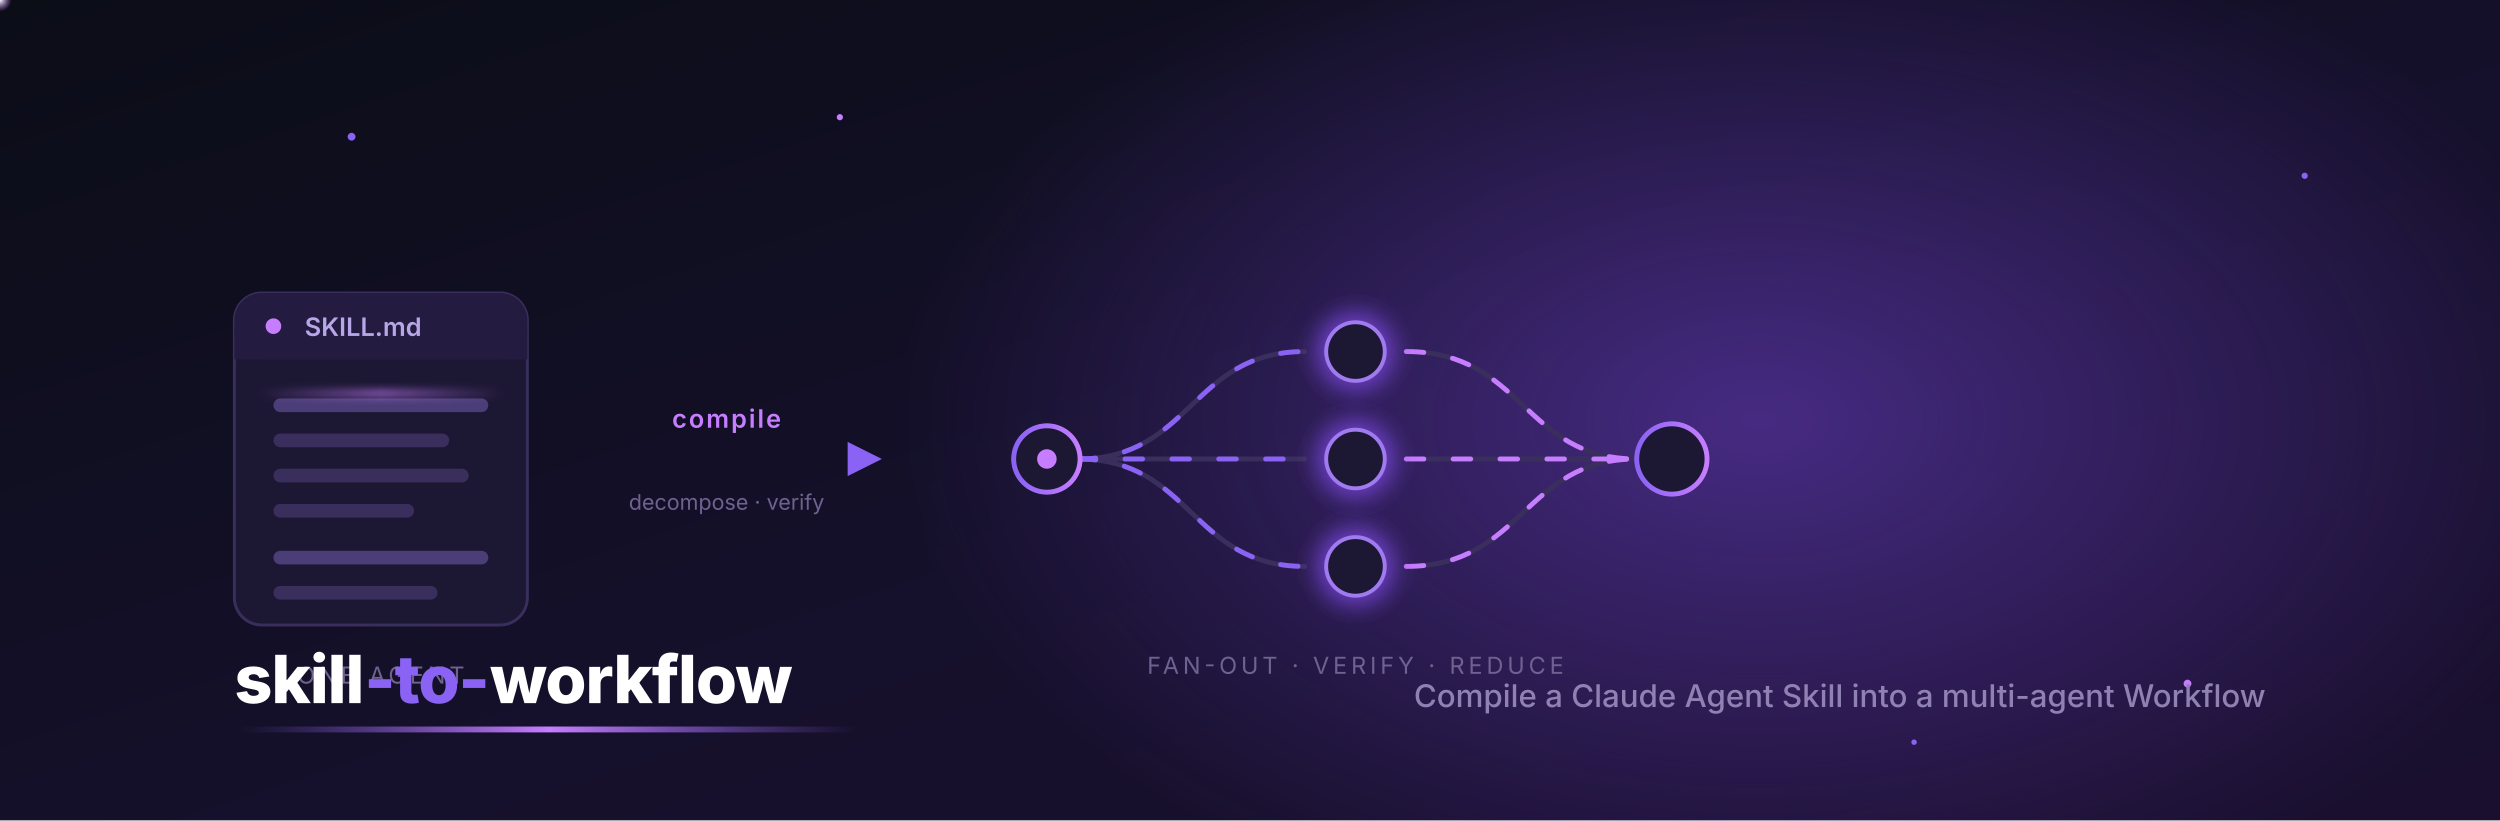
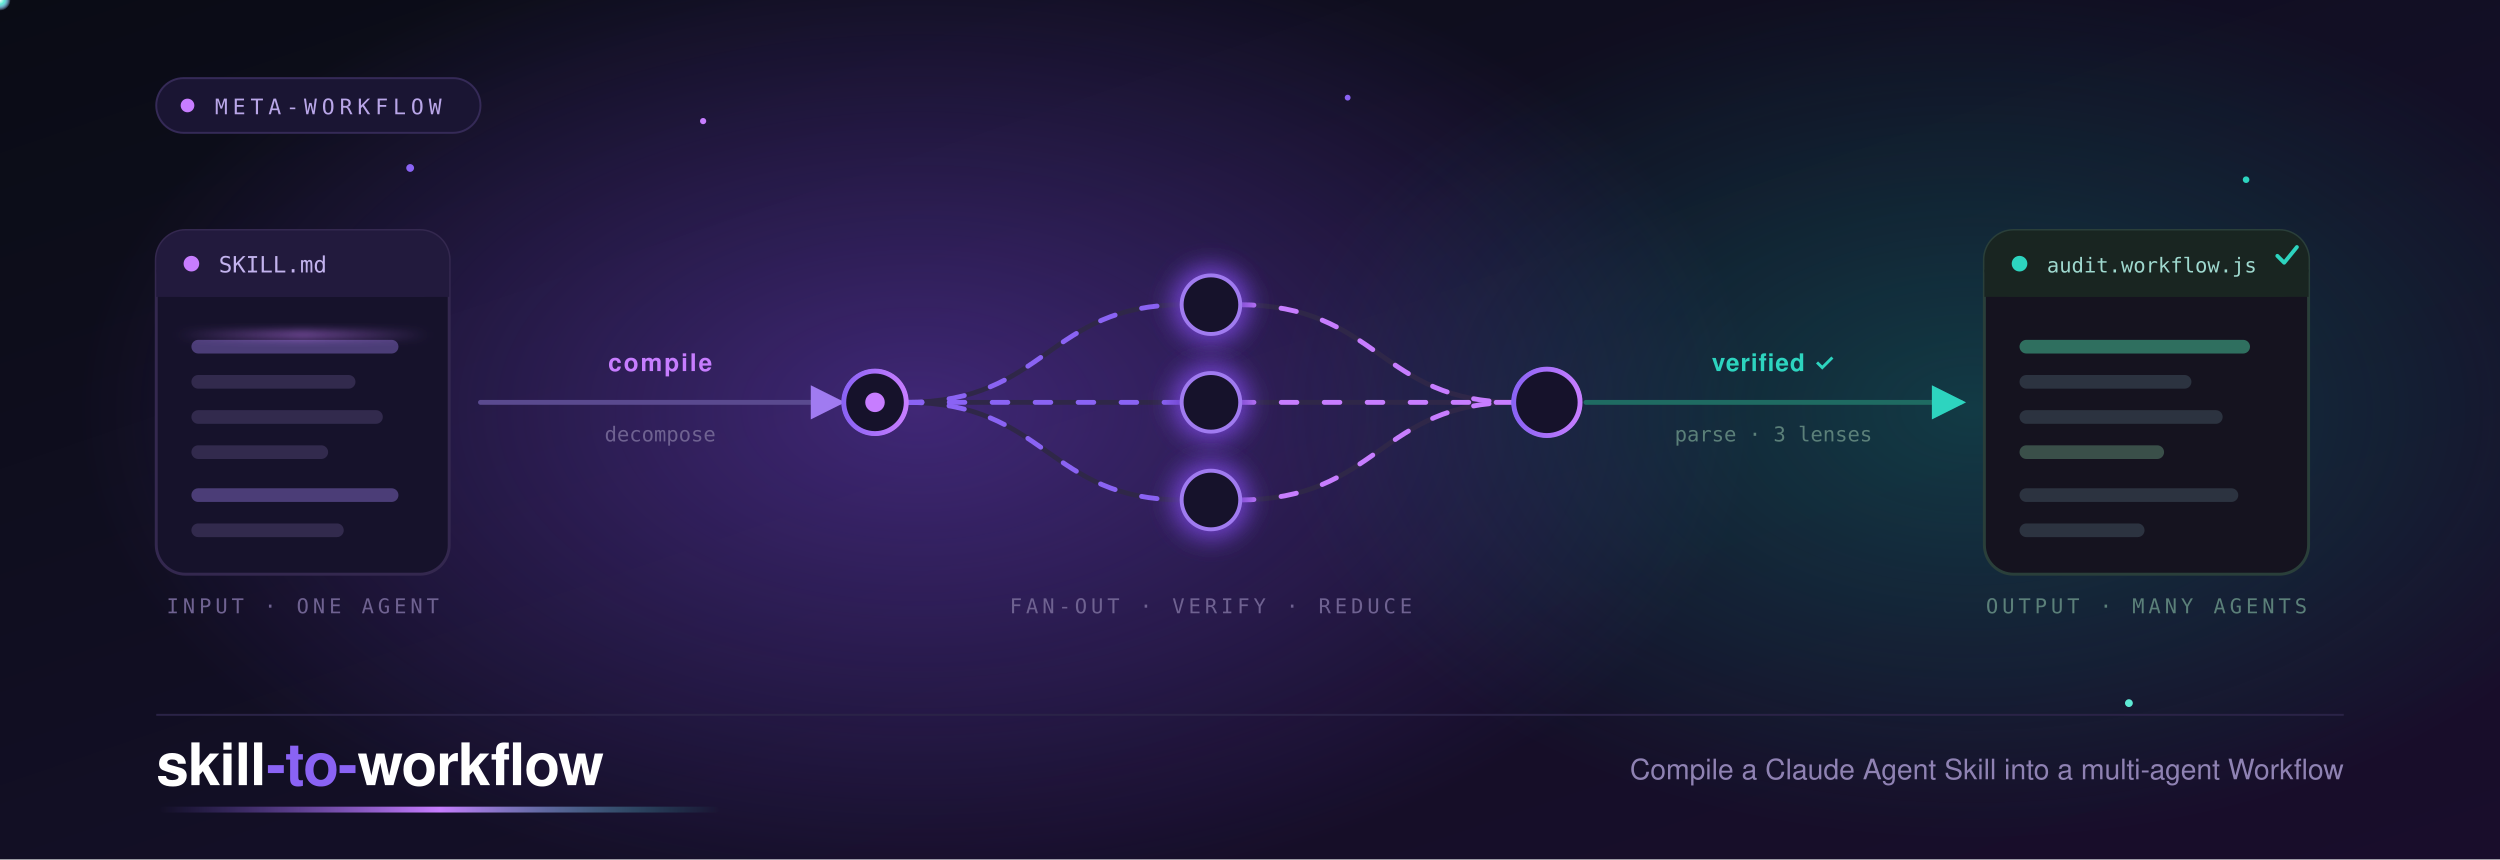
- <svg xmlns="http://www.w3.org/2000/svg" viewBox="0 0 1280 420" width="1280" height="420" font-family="-apple-system, BlinkMacSystemFont, 'Segoe UI', Inter, Roboto, Helvetica, Arial, sans-serif" role="img" aria-label="skill-to-workflow — compile a Claude Agent Skill into a multi-agent Workflow">
+ <svg xmlns="http://www.w3.org/2000/svg" viewBox="0 0 1280 440" width="1280" height="440" font-family="-apple-system, BlinkMacSystemFont, 'Segoe UI', Helvetica, Arial, sans-serif" role="img" aria-label="skill-to-workflow — compile a Claude Agent Skill into a multi-agent Workflow">
  <defs>
    <linearGradient id="bg" x1="0" y1="0" x2="1" y2="1">
-       <stop offset="0" stop-color="#0b0d17" />
-       <stop offset="0.55" stop-color="#15102b" />
-       <stop offset="1" stop-color="#1a0f2e" />
-     </linearGradient>
-     <linearGradient id="accent" x1="0" y1="0" x2="1" y2="0">
+       <stop offset="0" stop-color="#0a0c15" />
+       <stop offset="0.55" stop-color="#130f26" />
+       <stop offset="1" stop-color="#190d2b" />
+     </linearGradient>
+     <linearGradient id="violet" x1="0" y1="0" x2="1" y2="0">
      <stop offset="0" stop-color="#8a63f4" />
      <stop offset="1" stop-color="#c77dff" />
    </linearGradient>
-     <radialGradient id="glow" cx="0.5" cy="0.5" r="0.5">
-       <stop offset="0" stop-color="#6e40c9" stop-opacity="0.55" />
+     <linearGradient id="teal" x1="0" y1="0" x2="1" y2="0">
+       <stop offset="0" stop-color="#2dd4bf" />
+       <stop offset="1" stop-color="#5eead4" />
+     </linearGradient>
+     <radialGradient id="glowV" cx="0.5" cy="0.5" r="0.5">
+       <stop offset="0" stop-color="#6e40c9" stop-opacity="0.5" />
      <stop offset="1" stop-color="#6e40c9" stop-opacity="0" />
    </radialGradient>
-     <radialGradient id="dotglow" cx="0.5" cy="0.5" r="0.5">
-       <stop offset="0" stop-color="#ffffff" stop-opacity="1" />
+     <radialGradient id="glowT" cx="0.5" cy="0.5" r="0.5">
+       <stop offset="0" stop-color="#0f766e" stop-opacity="0.42" />
+       <stop offset="1" stop-color="#0f766e" stop-opacity="0" />
+     </radialGradient>
+     <radialGradient id="pulseV" cx="0.5" cy="0.5" r="0.5">
+       <stop offset="0" stop-color="#ffffff" />
+       <stop offset="0.4" stop-color="#c77dff" />
      <stop offset="1" stop-color="#c77dff" stop-opacity="0" />
    </radialGradient>
-     <linearGradient id="scanline" x1="0" y1="0" x2="1" y2="0">
+     <radialGradient id="pulseT" cx="0.5" cy="0.5" r="0.5">
+       <stop offset="0" stop-color="#ffffff" />
+       <stop offset="0.4" stop-color="#5eead4" />
+       <stop offset="1" stop-color="#5eead4" stop-opacity="0" />
+     </radialGradient>
+     <linearGradient id="scan" x1="0" y1="0" x2="1" y2="0">
      <stop offset="0" stop-color="#c77dff" stop-opacity="0" />
-       <stop offset="0.5" stop-color="#c77dff" stop-opacity="0.9" />
+       <stop offset="0.5" stop-color="#c77dff" stop-opacity="0.85" />
      <stop offset="1" stop-color="#c77dff" stop-opacity="0" />
    </linearGradient>
-     <linearGradient id="shimmer" x1="0" y1="0" x2="1" y2="0">
+     <linearGradient id="uline" x1="0" y1="0" x2="1" y2="0">
      <stop offset="0" stop-color="#8a63f4" stop-opacity="0" />
-       <stop offset="0.5" stop-color="#c77dff" stop-opacity="1" />
-       <stop offset="1" stop-color="#8a63f4" stop-opacity="0" />
-     </linearGradient>
-     <filter id="soft" x="-60%" y="-60%" width="220%" height="220%">
+       <stop offset="0.5" stop-color="#c77dff" />
+       <stop offset="1" stop-color="#2dd4bf" stop-opacity="0" />
+     </linearGradient>
+     <filter id="soft" x="-80%" y="-80%" width="260%" height="260%">
      <feGaussianBlur stdDeviation="6" />
    </filter>
-     <filter id="softdot" x="-150%" y="-150%" width="400%" height="400%">
-       <feGaussianBlur stdDeviation="2.2" />
+     <filter id="softer" x="-150%" y="-150%" width="400%" height="400%">
+       <feGaussianBlur stdDeviation="2.4" />
    </filter>
-     <marker id="arrow" viewBox="0 0 10 10" refX="8" refY="5" markerWidth="7" markerHeight="7" orient="auto-start-reverse">
-       <path d="M0,0 L10,5 L0,10 z" fill="#8a63f4" />
+     <marker id="arrV" viewBox="0 0 10 10" refX="8.5" refY="5" markerWidth="7" markerHeight="7" orient="auto-start-reverse">
+       <path d="M0,0 L10,5 L0,10 z" fill="#a07bf0" />
+     </marker>
+     <marker id="arrT" viewBox="0 0 10 10" refX="8.5" refY="5" markerWidth="7" markerHeight="7" orient="auto-start-reverse">
+       <path d="M0,0 L10,5 L0,10 z" fill="#2dd4bf" />
    </marker>
    <style>
-       /* background glow breathing */
-       .glowbg { animation: glowbg 7s ease-in-out infinite; }
-       @keyframes glowbg { 0%,100% { opacity:.42 } 50% { opacity:.8 } }
- 
-       /* flowing data along DAG edges */
-       .flow { stroke-dasharray: 9 15; stroke-dashoffset: 0; animation: flow 1.05s linear infinite; }
-       .flow.s2 { animation-delay: .5s; }
-       @keyframes flow { to { stroke-dashoffset: -24; } }
- 
-       /* parallel-node breathing glow (activate after the source) */
-       .nodeglow { transform-box: fill-box; transform-origin: center; animation: breathe 2.2s ease-in-out infinite; }
-       .nodeglow.n1 { animation-delay: .50s; }
-       .nodeglow.n2 { animation-delay: .75s; }
-       .nodeglow.n3 { animation-delay: 1.0s; }
-       @keyframes breathe { 0%,100% { opacity:.30; transform:scale(.85) } 50% { opacity:.92; transform:scale(1.12) } }
- 
-       /* merge checkmark draws itself each cycle */
-       .check { stroke-dasharray: 24; stroke-dashoffset: 24; animation: draw 3.2s ease-in-out infinite; }
-       @keyframes draw { 0% { stroke-dashoffset:24 } 28% { stroke-dashoffset:0 } 86% { stroke-dashoffset:0 } 100% { stroke-dashoffset:24 } }
- 
-       /* SKILL.md parse scan-line */
-       .scan { animation: scan 2.8s ease-in-out infinite; }
-       @keyframes scan {
-         0% { transform: translateY(0); opacity:0 }
-         12% { opacity:1 }
-         50% { transform: translateY(98px); opacity:1 }
-         62% { opacity:0 }
-         100% { transform: translateY(0); opacity:0 }
-       }
- 
-       /* drifting particles (translate on the group, twinkle on the dot) */
+       .brand { font-family: -apple-system, BlinkMacSystemFont, 'Segoe UI', Helvetica, Arial, sans-serif; }
+       .mono  { font-family: 'SF Mono', 'JetBrains Mono', ui-monospace, Menlo, Consolas, monospace; }
+ 
+       .glowV { animation: glowV 7s ease-in-out infinite; }
+       @keyframes glowV { 0%,100%{opacity:.5} 50%{opacity:.85} }
+       .glowT { animation: glowT 7s ease-in-out infinite 1s; }
+       @keyframes glowT { 0%,100%{opacity:.35} 50%{opacity:.7} }
+ 
+       /* DAG edge data-flow */
+       .flow { stroke-dasharray: 8 14; animation: flow 1s linear infinite; }
+       .flow.b { animation-delay: .5s; }
+       @keyframes flow { to { stroke-dashoffset: -22; } }
+ 
+       /* parallel node breathing */
+       .breath { transform-box: fill-box; transform-origin: center; animation: breath 2.2s ease-in-out infinite; }
+       .breath.n1 { animation-delay:.45s } .breath.n2 { animation-delay:.7s } .breath.n3 { animation-delay:.95s }
+       @keyframes breath { 0%,100%{opacity:.28; transform:scale(.82)} 50%{opacity:.9; transform:scale(1.12)} }
+ 
+       /* self-drawing checks */
+       .draw { stroke-dasharray: 26; stroke-dashoffset: 26; animation: draw 3.4s ease-in-out infinite; }
+       @keyframes draw { 0%{stroke-dashoffset:26} 30%{stroke-dashoffset:0} 88%{stroke-dashoffset:0} 100%{stroke-dashoffset:26} }
+ 
+       /* SKILL.md parse scan */
+       .scanline { animation: scanmove 2.8s ease-in-out infinite; }
+       @keyframes scanmove { 0%{transform:translateY(0);opacity:0} 12%{opacity:1} 50%{transform:translateY(104px);opacity:1} 64%{opacity:0} 100%{transform:translateY(0);opacity:0} }
+ 
+       /* gentle float on the two file cards */
+       .float { transform-box: fill-box; transform-origin: center; animation: float 6s ease-in-out infinite; }
+       .float.r { animation-delay: 3s; }
+       @keyframes float { 0%,100%{transform:translateY(0)} 50%{transform:translateY(-5px)} }
+ 
+       /* drifting particles */
      .drift { animation: drift 9s ease-in-out infinite; }
-       .drift.b { animation-delay: -3s; }
-       .drift.c { animation-delay: -6s; }
-       .drift.d { animation-delay: -1.5s; }
-       @keyframes drift { 0%,100% { transform: translate(0,0) } 50% { transform: translate(0,-16px) } }
-       .twinkle { animation: tw 3s ease-in-out infinite; }
-       .twinkle.b { animation-delay: 1.2s; }
-       .twinkle.c { animation-delay: 2.1s; }
-       .twinkle.d { animation-delay: .6s; }
-       @keyframes tw { 0%,100% { opacity:.15 } 50% { opacity:.7 } }
- 
-       /* card hover-float + wordmark underline shimmer */
-       .float { transform-box: fill-box; transform-origin: center; animation: float 6s ease-in-out infinite; }
-       @keyframes float { 0%,100% { transform: translateY(0) } 50% { transform: translateY(-5px) } }
-       .uline { animation: uline 3s ease-in-out infinite; }
-       @keyframes uline { 0%,100% { opacity:.45 } 50% { opacity:1 } }
+       .drift.b{animation-delay:-3s} .drift.c{animation-delay:-6s} .drift.d{animation-delay:-1.5s}
+       @keyframes drift { 0%,100%{transform:translate(0,0)} 50%{transform:translate(0,-14px)} }
+       .tw { animation: tw 3s ease-in-out infinite; }
+       .tw.b{animation-delay:1.2s} .tw.c{animation-delay:2.1s} .tw.d{animation-delay:.6s}
+       @keyframes tw { 0%,100%{opacity:.12} 50%{opacity:.65} }
+ 
+       .shimmer { animation: shimmer 3.2s ease-in-out infinite; }
+       @keyframes shimmer { 0%,100%{opacity:.4} 50%{opacity:1} }

      @media (prefers-reduced-motion: reduce) {
-         .glowbg,.flow,.nodeglow,.check,.scan,.drift,.twinkle,.float,.uline { animation: none; }
-         .check { stroke-dashoffset: 0; }
+         .glowV,.glowT,.flow,.breath,.draw,.scanline,.float,.drift,.tw,.shimmer { animation: none; }
+         .draw { stroke-dashoffset: 0; } .breath { opacity:.7; }
      }
    </style>
  </defs>
-   <rect width="1280" height="420" fill="url(#bg)" />
-   <ellipse class="glowbg" cx="900" cy="215" rx="440" ry="270" fill="url(#glow)" />
+   <rect width="1280" height="440" fill="url(#bg)" />
+   <ellipse class="glowV" cx="470" cy="210" rx="430" ry="250" fill="url(#glowV)" />
+   <ellipse class="glowT" cx="1010" cy="210" rx="360" ry="220" fill="url(#glowT)" />
  <g class="drift a">
-     <circle class="twinkle a" cx="180" cy="70" r="2" fill="#8a63f4" />
+     <circle class="tw a" cx="210" cy="86" r="2" fill="#8a63f4" />
+   </g>
+   <g class="drift c">
+     <circle class="tw c" cx="1150" cy="92" r="1.7" fill="#2dd4bf" />
  </g>
  <g class="drift b">
-     <circle class="twinkle b" cx="1120" cy="350" r="2" fill="#c77dff" />
-   </g>
-   <g class="drift c">
-     <circle class="twinkle c" cx="1180" cy="90" r="1.6" fill="#8a63f4" />
+     <circle class="tw b" cx="1090" cy="360" r="2" fill="#5eead4" />
  </g>
  <g class="drift d">
-     <circle class="twinkle d" cx="430" cy="60" r="1.6" fill="#c77dff" />
+     <circle class="tw d" cx="360" cy="62" r="1.6" fill="#c77dff" />
  </g>
  <g class="drift b">
-     <circle class="twinkle a" cx="980" cy="380" r="1.4" fill="#8a63f4" />
-   </g>
-   <g class="float" transform="translate(120,150)">
-     <rect x="0" y="0" width="150" height="170" rx="14" fill="#1c1733" stroke="#3a2f5c" stroke-width="1.5" />
-     <rect x="0" y="0" width="150" height="34" rx="14" fill="#241b40" />
-     <rect x="0" y="20" width="150" height="14" fill="#241b40" />
-     <circle cx="20" cy="17" r="4" fill="#c77dff" />
-     <text x="36" y="22" fill="#b9a6e8" font-size="13" font-weight="600">SKILL.md</text>
-     <rect x="20" y="54" width="110" height="7" rx="3.5" fill="#4b3d77" />
-     <rect x="20" y="72" width="90" height="7" rx="3.5" fill="#3a2f5c" />
-     <rect x="20" y="90" width="100" height="7" rx="3.5" fill="#3a2f5c" />
-     <rect x="20" y="108" width="72" height="7" rx="3.5" fill="#3a2f5c" />
-     <rect x="20" y="132" width="110" height="7" rx="3.5" fill="#4b3d77" />
-     <rect x="20" y="150" width="84" height="7" rx="3.5" fill="#3a2f5c" />
-     <rect class="scan" x="12" y="50" width="126" height="3" rx="1.5" fill="url(#scanline)" filter="url(#softdot)" />
-     <text x="75" y="200" fill="#6f6291" font-size="12" text-anchor="middle" letter-spacing="2">ONE AGENT</text>
-   </g>
+     <circle class="tw a" cx="690" cy="50" r="1.5" fill="#8a63f4" />
+   </g>
+   <g transform="translate(80,40)">
+     <rect x="0" y="0" width="166" height="28" rx="14" fill="#1a1533" stroke="#352a57" stroke-width="1" />
+     <circle cx="16" cy="14" r="3.5" fill="#c77dff">
+       <animate attributeName="opacity" values="1;.35;1" dur="2.2s" repeatCount="indefinite" />
+     </circle>
+     <text class="mono" x="30" y="18.5" fill="#b9a6e8" font-size="11" letter-spacing="2.5">META-WORKFLOW</text>
+   </g>
+   <g class="float" transform="translate(80,118)">
+     <rect x="0" y="0" width="150" height="176" rx="15" fill="#16122b" stroke="#34284f" stroke-width="1.5" />
+     <rect x="0" y="0" width="150" height="34" rx="15" fill="#221a3d" />
+     <rect x="0" y="20" width="150" height="14" fill="#221a3d" />
+     <circle cx="18" cy="17" r="4" fill="#c77dff" />
+     <text class="mono" x="32" y="21.5" fill="#c3b3ee" font-size="11.5">SKILL.md</text>
+     <rect x="18" y="56" width="106" height="7" rx="3.5" fill="#4b3d77" />
+     <rect x="18" y="74" width="84" height="7" rx="3.5" fill="#322a4d" />
+     <rect x="18" y="92" width="98" height="7" rx="3.5" fill="#322a4d" />
+     <rect x="18" y="110" width="70" height="7" rx="3.5" fill="#322a4d" />
+     <rect x="18" y="132" width="106" height="7" rx="3.5" fill="#4b3d77" />
+     <rect x="18" y="150" width="78" height="7" rx="3.5" fill="#322a4d" />
+     <rect class="scanline" x="10" y="52" width="130" height="3" rx="1.5" fill="url(#scan)" filter="url(#softer)" />
+   </g>
+   <text class="mono" x="155" y="314" fill="#6f6291" font-size="10.5" text-anchor="middle" letter-spacing="2">INPUT · ONE AGENT</text>
  <g>
-     <line x1="300" y1="235" x2="448" y2="235" stroke="url(#accent)" stroke-width="2.5" marker-end="url(#arrow)" stroke-linecap="round" />
-     <text x="372" y="219" fill="#c77dff" font-size="13" text-anchor="middle" font-weight="600" letter-spacing="1">compile</text>
-     <text x="372" y="261" fill="#6f6291" font-size="11" text-anchor="middle">decompose · verify</text>
-     <circle r="6" fill="url(#dotglow)">
-       <animateMotion dur="1.8s" repeatCount="indefinite" calcMode="linear" path="M300,235 L446,235" />
-       <animate attributeName="opacity" dur="1.8s" repeatCount="indefinite" values="0;0;1;1;0" keyTimes="0;0.05;0.18;0.82;1" />
-     </circle>
-   </g>
-   <g transform="translate(500,150)" stroke-linecap="round">
-     <path d="M52,85 C110,85 110,30 168,30" fill="none" stroke="#3a2f5c" stroke-width="2.5" />
-     <path d="M52,85 C110,85 110,85 168,85" fill="none" stroke="#3a2f5c" stroke-width="2.5" />
-     <path d="M52,85 C110,85 110,140 168,140" fill="none" stroke="#3a2f5c" stroke-width="2.5" />
-     <path d="M220,30  C280,30 280,85 338,85" fill="none" stroke="#3a2f5c" stroke-width="2.5" />
-     <path d="M220,85  C280,85 280,85 338,85" fill="none" stroke="#3a2f5c" stroke-width="2.5" />
-     <path d="M220,140 C280,140 280,85 338,85" fill="none" stroke="#3a2f5c" stroke-width="2.5" />
-     <path class="flow" d="M52,85 C110,85 110,30 168,30" fill="none" stroke="#8a63f4" stroke-width="2.5" />
-     <path class="flow" d="M52,85 C110,85 110,85 168,85" fill="none" stroke="#8a63f4" stroke-width="2.5" />
-     <path class="flow" d="M52,85 C110,85 110,140 168,140" fill="none" stroke="#8a63f4" stroke-width="2.5" />
-     <path class="flow s2" d="M220,30  C280,30 280,85 338,85" fill="none" stroke="#c77dff" stroke-width="2.5" />
-     <path class="flow s2" d="M220,85  C280,85 280,85 338,85" fill="none" stroke="#c77dff" stroke-width="2.5" />
-     <path class="flow s2" d="M220,140 C280,140 280,85 338,85" fill="none" stroke="#c77dff" stroke-width="2.5" />
-     <circle cx="36" cy="85" r="17" fill="none" stroke="#c77dff" stroke-width="2">
-       <animate attributeName="r" values="17;40" dur="2.4s" repeatCount="indefinite" />
-       <animate attributeName="opacity" values="0.7;0" dur="2.4s" repeatCount="indefinite" />
-     </circle>
-     <circle cx="36" cy="85" r="17" fill="#1c1733" stroke="url(#accent)" stroke-width="2.5" />
-     <circle cx="36" cy="85" r="5" fill="#c77dff">
+     <line x1="246" y1="206" x2="430" y2="206" stroke="#5a4a8f" stroke-width="2.5" stroke-linecap="round" marker-end="url(#arrV)" />
+     <text x="338" y="190" fill="#c77dff" font-size="12.5" text-anchor="middle" font-weight="600" letter-spacing="1">compile</text>
+     <text class="mono" x="338" y="226" fill="#6f6291" font-size="10.5" text-anchor="middle">decompose</text>
+     <circle r="5.5" fill="url(#pulseV)">
+       <animateMotion dur="2s" repeatCount="indefinite" calcMode="linear" path="M246,206 L428,206" />
+       <animate attributeName="opacity" dur="2s" repeatCount="indefinite" values="0;0;1;1;0" keyTimes="0;0.06;0.2;0.8;1" />
+     </circle>
+   </g>
+   <g stroke-linecap="round">
+     <path d="M464,206 C536,206 536,156 606,156" fill="none" stroke="#2f2748" stroke-width="2.5" />
+     <path d="M464,206 C536,206 536,206 606,206" fill="none" stroke="#2f2748" stroke-width="2.5" />
+     <path d="M464,206 C536,206 536,256 606,256" fill="none" stroke="#2f2748" stroke-width="2.5" />
+     <path d="M634,156 C706,156 706,206 776,206" fill="none" stroke="#2f2748" stroke-width="2.5" />
+     <path d="M634,206 C706,206 706,206 776,206" fill="none" stroke="#2f2748" stroke-width="2.5" />
+     <path d="M634,256 C706,256 706,206 776,206" fill="none" stroke="#2f2748" stroke-width="2.5" />
+     <path class="flow" d="M464,206 C536,206 536,156 606,156" fill="none" stroke="#8a63f4" stroke-width="2.5" />
+     <path class="flow" d="M464,206 C536,206 536,206 606,206" fill="none" stroke="#8a63f4" stroke-width="2.5" />
+     <path class="flow" d="M464,206 C536,206 536,256 606,256" fill="none" stroke="#8a63f4" stroke-width="2.5" />
+     <path class="flow b" d="M634,156 C706,156 706,206 776,206" fill="none" stroke="#c77dff" stroke-width="2.5" />
+     <path class="flow b" d="M634,206 C706,206 706,206 776,206" fill="none" stroke="#c77dff" stroke-width="2.5" />
+     <path class="flow b" d="M634,256 C706,256 706,206 776,206" fill="none" stroke="#c77dff" stroke-width="2.5" />
+     <circle cx="448" cy="206" r="16" fill="none" stroke="#c77dff" stroke-width="2">
+       <animate attributeName="r" values="16;40" dur="2.4s" repeatCount="indefinite" />
+       <animate attributeName="opacity" values="0.65;0" dur="2.4s" repeatCount="indefinite" />
+     </circle>
+     <circle cx="448" cy="206" r="16" fill="#16122b" stroke="url(#violet)" stroke-width="2.5" />
+     <circle cx="448" cy="206" r="5" fill="#c77dff">
      <animate attributeName="r" values="4.5;6.5;4.5" dur="1.6s" repeatCount="indefinite" />
    </circle>
-     <circle class="nodeglow n1" cx="194" cy="30" r="20" fill="#6e40c9" filter="url(#soft)" />
-     <circle class="nodeglow n2" cx="194" cy="85" r="20" fill="#6e40c9" filter="url(#soft)" />
-     <circle class="nodeglow n3" cx="194" cy="140" r="20" fill="#6e40c9" filter="url(#soft)" />
-     <circle cx="194" cy="30" r="15" fill="#1c1733" stroke="#a07bf0" stroke-width="2" />
-     <circle cx="194" cy="85" r="15" fill="#1c1733" stroke="#a07bf0" stroke-width="2" />
-     <circle cx="194" cy="140" r="15" fill="#1c1733" stroke="#a07bf0" stroke-width="2" />
-     <circle cx="356" cy="85" r="18" fill="none" stroke="#c77dff" stroke-width="2">
-       <animate attributeName="r" values="18;36" dur="3.2s" begin="0.9s" repeatCount="indefinite" />
-       <animate attributeName="opacity" values="0.7;0" dur="3.2s" begin="0.9s" repeatCount="indefinite" />
-     </circle>
-     <circle cx="356" cy="85" r="18" fill="#1c1733" stroke="url(#accent)" stroke-width="2.5" />
-     <path class="check" d="M349,85 l5,5 l9,-11" fill="none" stroke="#c77dff" stroke-width="2.5" stroke-linejoin="round" />
-     <text x="194" y="195" fill="#6f6291" font-size="12" text-anchor="middle" letter-spacing="2">FAN-OUT · VERIFY · REDUCE</text>
-   </g>
-   <g transform="translate(120,360)">
-     <text x="0" y="0" fill="#ffffff" font-size="34" font-weight="800" letter-spacing="-0.5">skill<tspan fill="#8a63f4">-to-</tspan>workflow</text>
-     <rect class="uline" x="2" y="12" width="318" height="3" rx="1.5" fill="url(#shimmer)" />
-   </g>
-   <text x="1160" y="362" text-anchor="end" fill="#8f82b3" font-size="16" font-weight="500">Compile a Claude Agent Skill into a multi-agent Workflow</text>
+     <circle class="breath n1" cx="620" cy="156" r="20" fill="#6e40c9" filter="url(#soft)" />
+     <circle class="breath n2" cx="620" cy="206" r="20" fill="#6e40c9" filter="url(#soft)" />
+     <circle class="breath n3" cx="620" cy="256" r="20" fill="#6e40c9" filter="url(#soft)" />
+     <circle cx="620" cy="156" r="15" fill="#16122b" stroke="#a07bf0" stroke-width="2" />
+     <circle cx="620" cy="206" r="15" fill="#16122b" stroke="#a07bf0" stroke-width="2" />
+     <circle cx="620" cy="256" r="15" fill="#16122b" stroke="#a07bf0" stroke-width="2" />
+     <path class="draw" d="M614,206 l4,4 l8,-9" fill="none" stroke="#c9b6f6" stroke-width="2" stroke-linejoin="round" style="animation-delay:.2s" />
+     <circle cx="792" cy="206" r="17" fill="none" stroke="#2dd4bf" stroke-width="2">
+       <animate attributeName="r" values="17;38" dur="3.4s" begin="1s" repeatCount="indefinite" />
+       <animate attributeName="opacity" values="0.65;0" dur="3.4s" begin="1s" repeatCount="indefinite" />
+     </circle>
+     <circle cx="792" cy="206" r="17" fill="#16122b" stroke="url(#violet)" stroke-width="2.5" />
+     <path class="draw" d="M785,206 l5,5 l9,-11" fill="none" stroke="#c77dff" stroke-width="2.5" stroke-linejoin="round" />
+   </g>
+   <text class="mono" x="620" y="314" fill="#6f6291" font-size="10.5" text-anchor="middle" letter-spacing="2">FAN-OUT · VERIFY · REDUCE</text>
+   <g>
+     <line x1="812" y1="206" x2="1004" y2="206" stroke="#1f6b62" stroke-width="2.5" stroke-linecap="round" marker-end="url(#arrT)" />
+     <text x="908" y="190" fill="#2dd4bf" font-size="12.5" text-anchor="middle" font-weight="600" letter-spacing="0.5">verified ✓</text>
+     <text class="mono" x="908" y="226" fill="#5b8079" font-size="10.5" text-anchor="middle">parse · 3 lenses</text>
+     <circle r="5.5" fill="url(#pulseT)">
+       <animateMotion dur="2s" begin="0.5s" repeatCount="indefinite" calcMode="linear" path="M812,206 L1002,206" />
+       <animate attributeName="opacity" dur="2s" begin="0.5s" repeatCount="indefinite" values="0;0;1;1;0" keyTimes="0;0.06;0.2;0.8;1" />
+     </circle>
+   </g>
+   <g class="float r" transform="translate(1016,118)">
+     <rect x="0" y="0" width="166" height="176" rx="15" fill="#15131f" stroke="#2a3f3a" stroke-width="1.5" />
+     <rect x="0" y="0" width="166" height="34" rx="15" fill="#192521" />
+     <rect x="0" y="20" width="166" height="14" fill="#192521" />
+     <circle cx="18" cy="17" r="4" fill="#2dd4bf" />
+     <text class="mono" x="32" y="21.5" fill="#9fd9cf" font-size="10.5">audit.workflow.js</text>
+     <path d="M150,13 l3.5,3.5 l6.5,-8" fill="none" stroke="#2dd4bf" stroke-width="2" stroke-linejoin="round" stroke-linecap="round" />
+     <rect x="18" y="56" width="118" height="7" rx="3.5" fill="#2f6f5f" />
+     <rect x="18" y="74" width="88" height="7" rx="3.5" fill="#2c3340" />
+     <rect x="18" y="92" width="104" height="7" rx="3.5" fill="#2c3340" />
+     <rect x="18" y="110" width="74" height="7" rx="3.5" fill="#3a4f49" />
+     <rect x="18" y="132" width="112" height="7" rx="3.5" fill="#2c3340" />
+     <rect x="18" y="150" width="64" height="7" rx="3.5" fill="#2c3340" />
+   </g>
+   <text class="mono" x="1099" y="314" fill="#5b8079" font-size="10.5" text-anchor="middle" letter-spacing="2">OUTPUT · MANY AGENTS</text>
+   <line x1="80" y1="366" x2="1200" y2="366" stroke="#2a2347" stroke-width="1" />
+   <g transform="translate(80,402)">
+     <text class="brand" x="0" y="0" fill="#ffffff" font-size="30" font-weight="800" letter-spacing="-0.5">skill<tspan fill="#8a63f4">-to-</tspan>workflow</text>
+     <rect class="shimmer" x="2" y="11" width="286" height="3" rx="1.5" fill="url(#uline)" />
+   </g>
+   <text class="brand" x="1200" y="399" text-anchor="end" fill="#8f82b3" font-size="14.5" font-weight="500">Compile a Claude Agent Skill into a multi-agent Workflow</text>
</svg>
